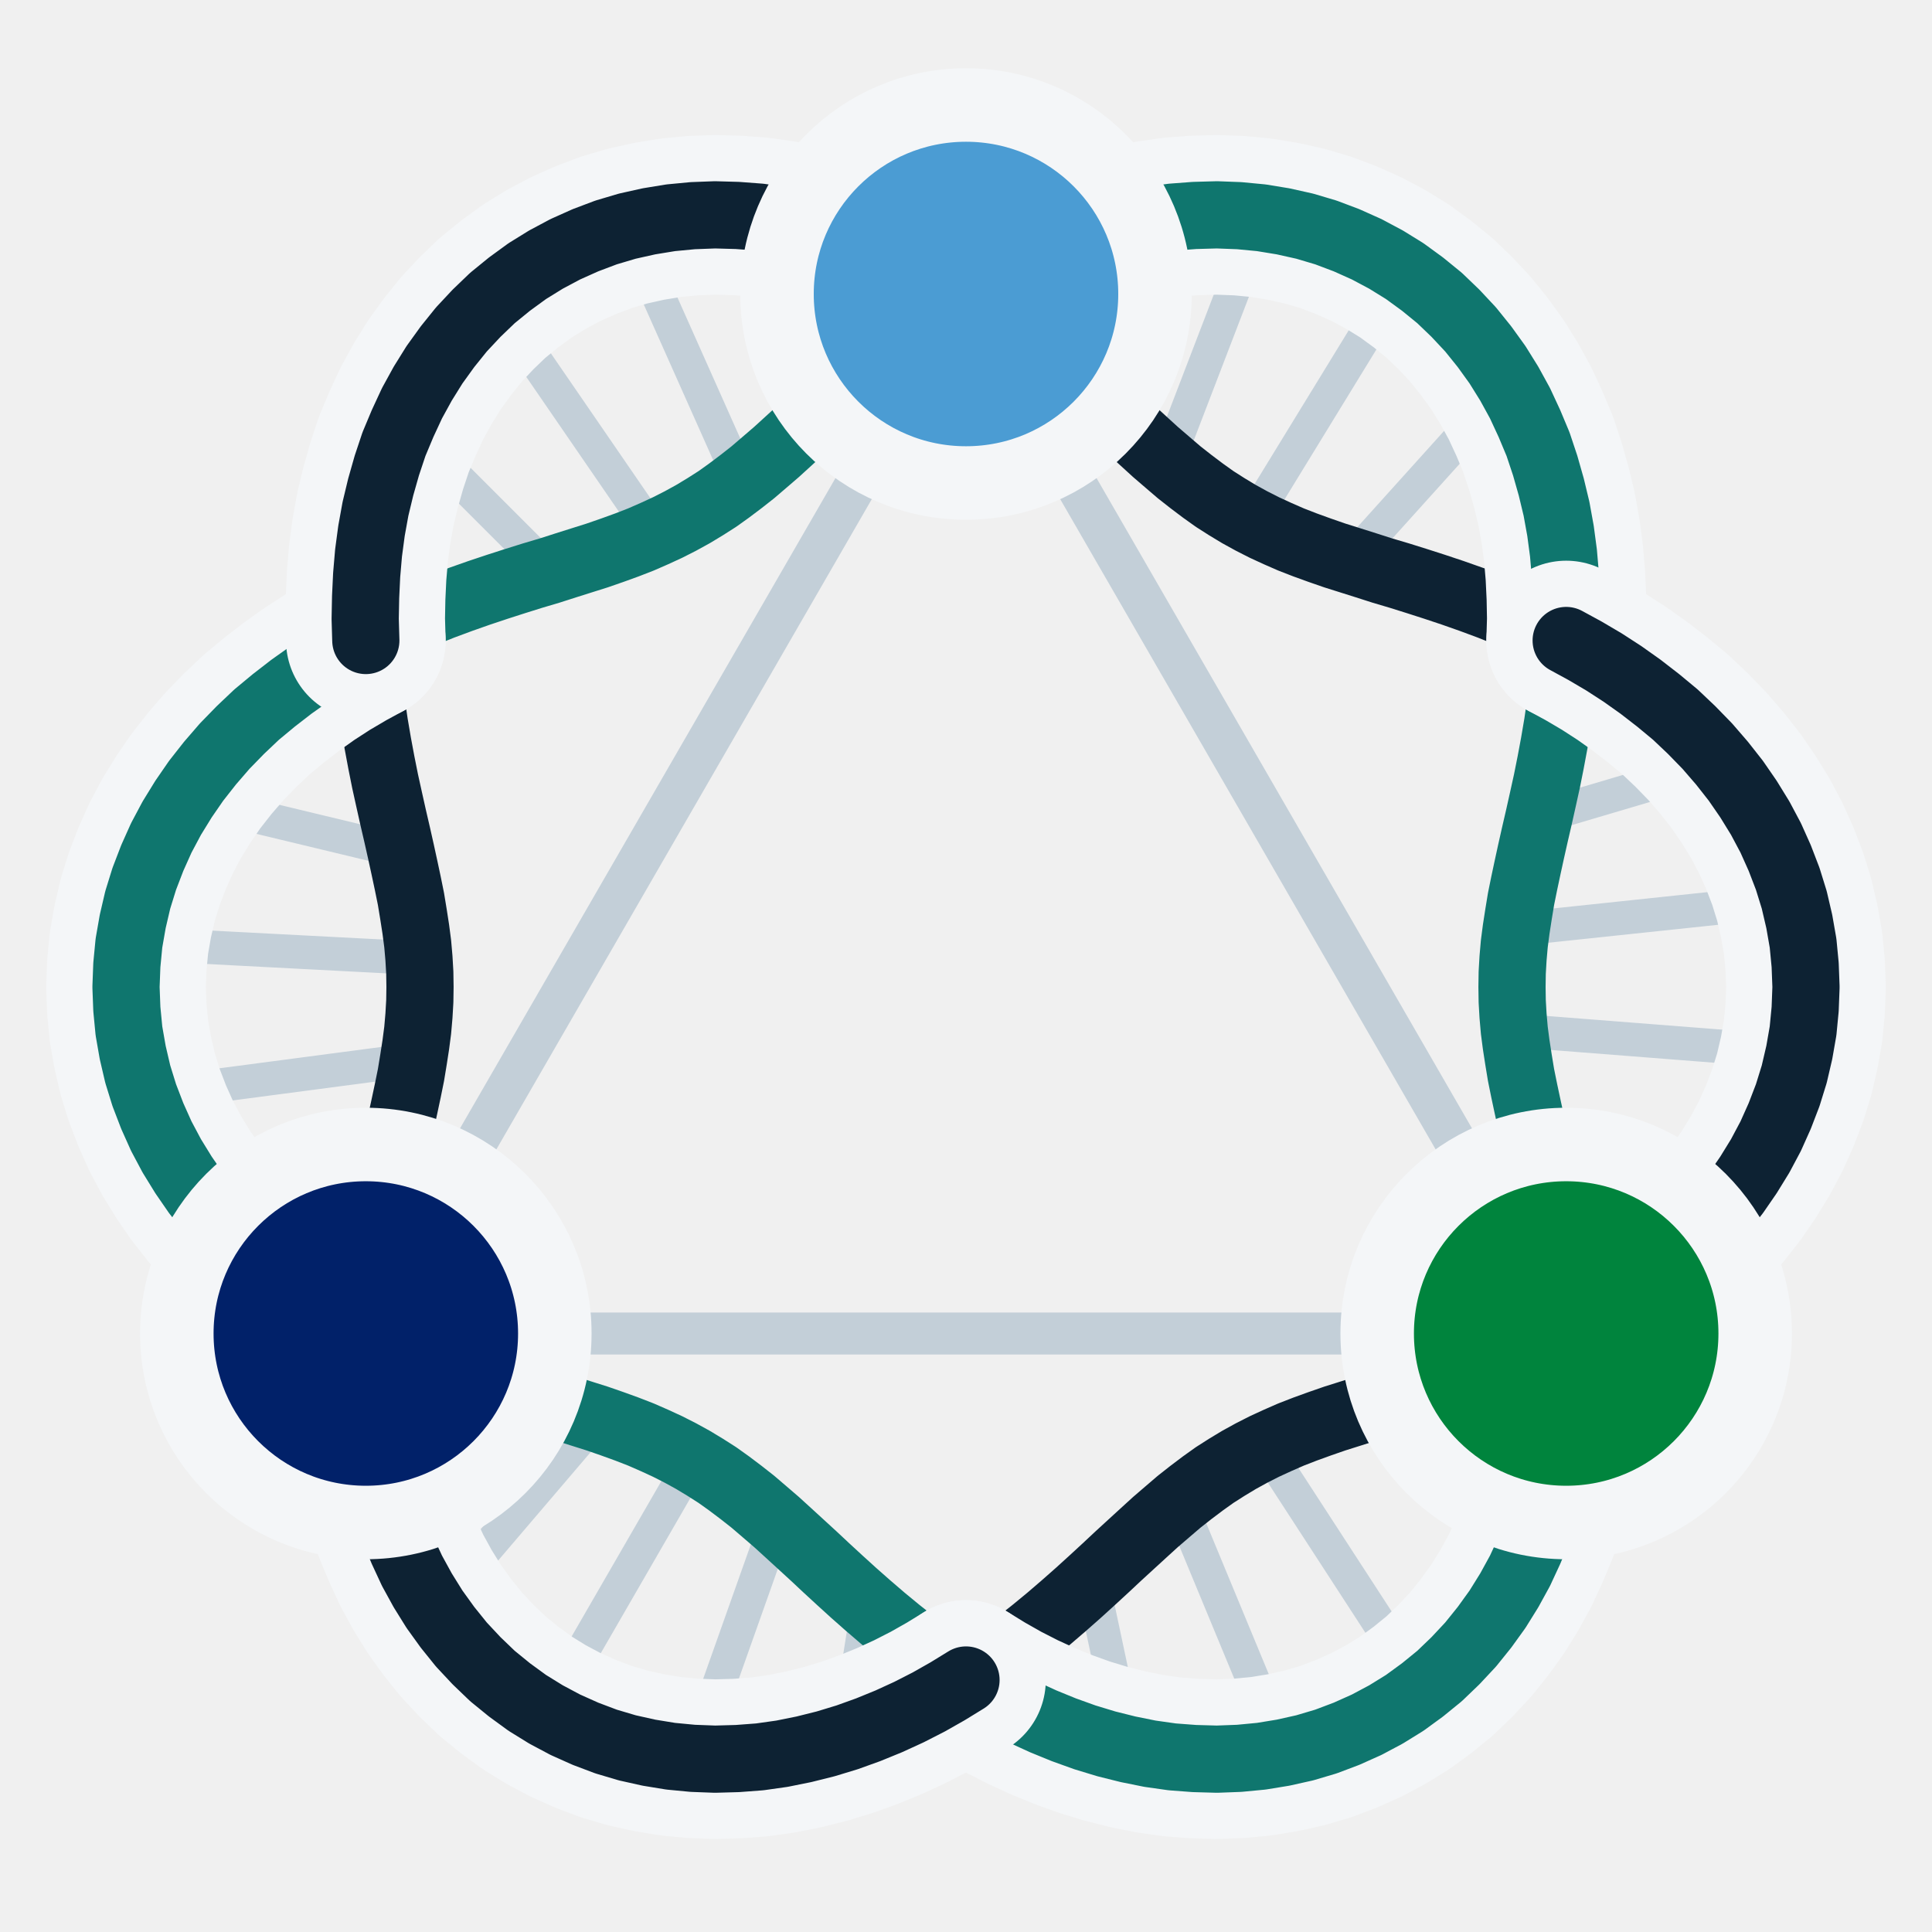
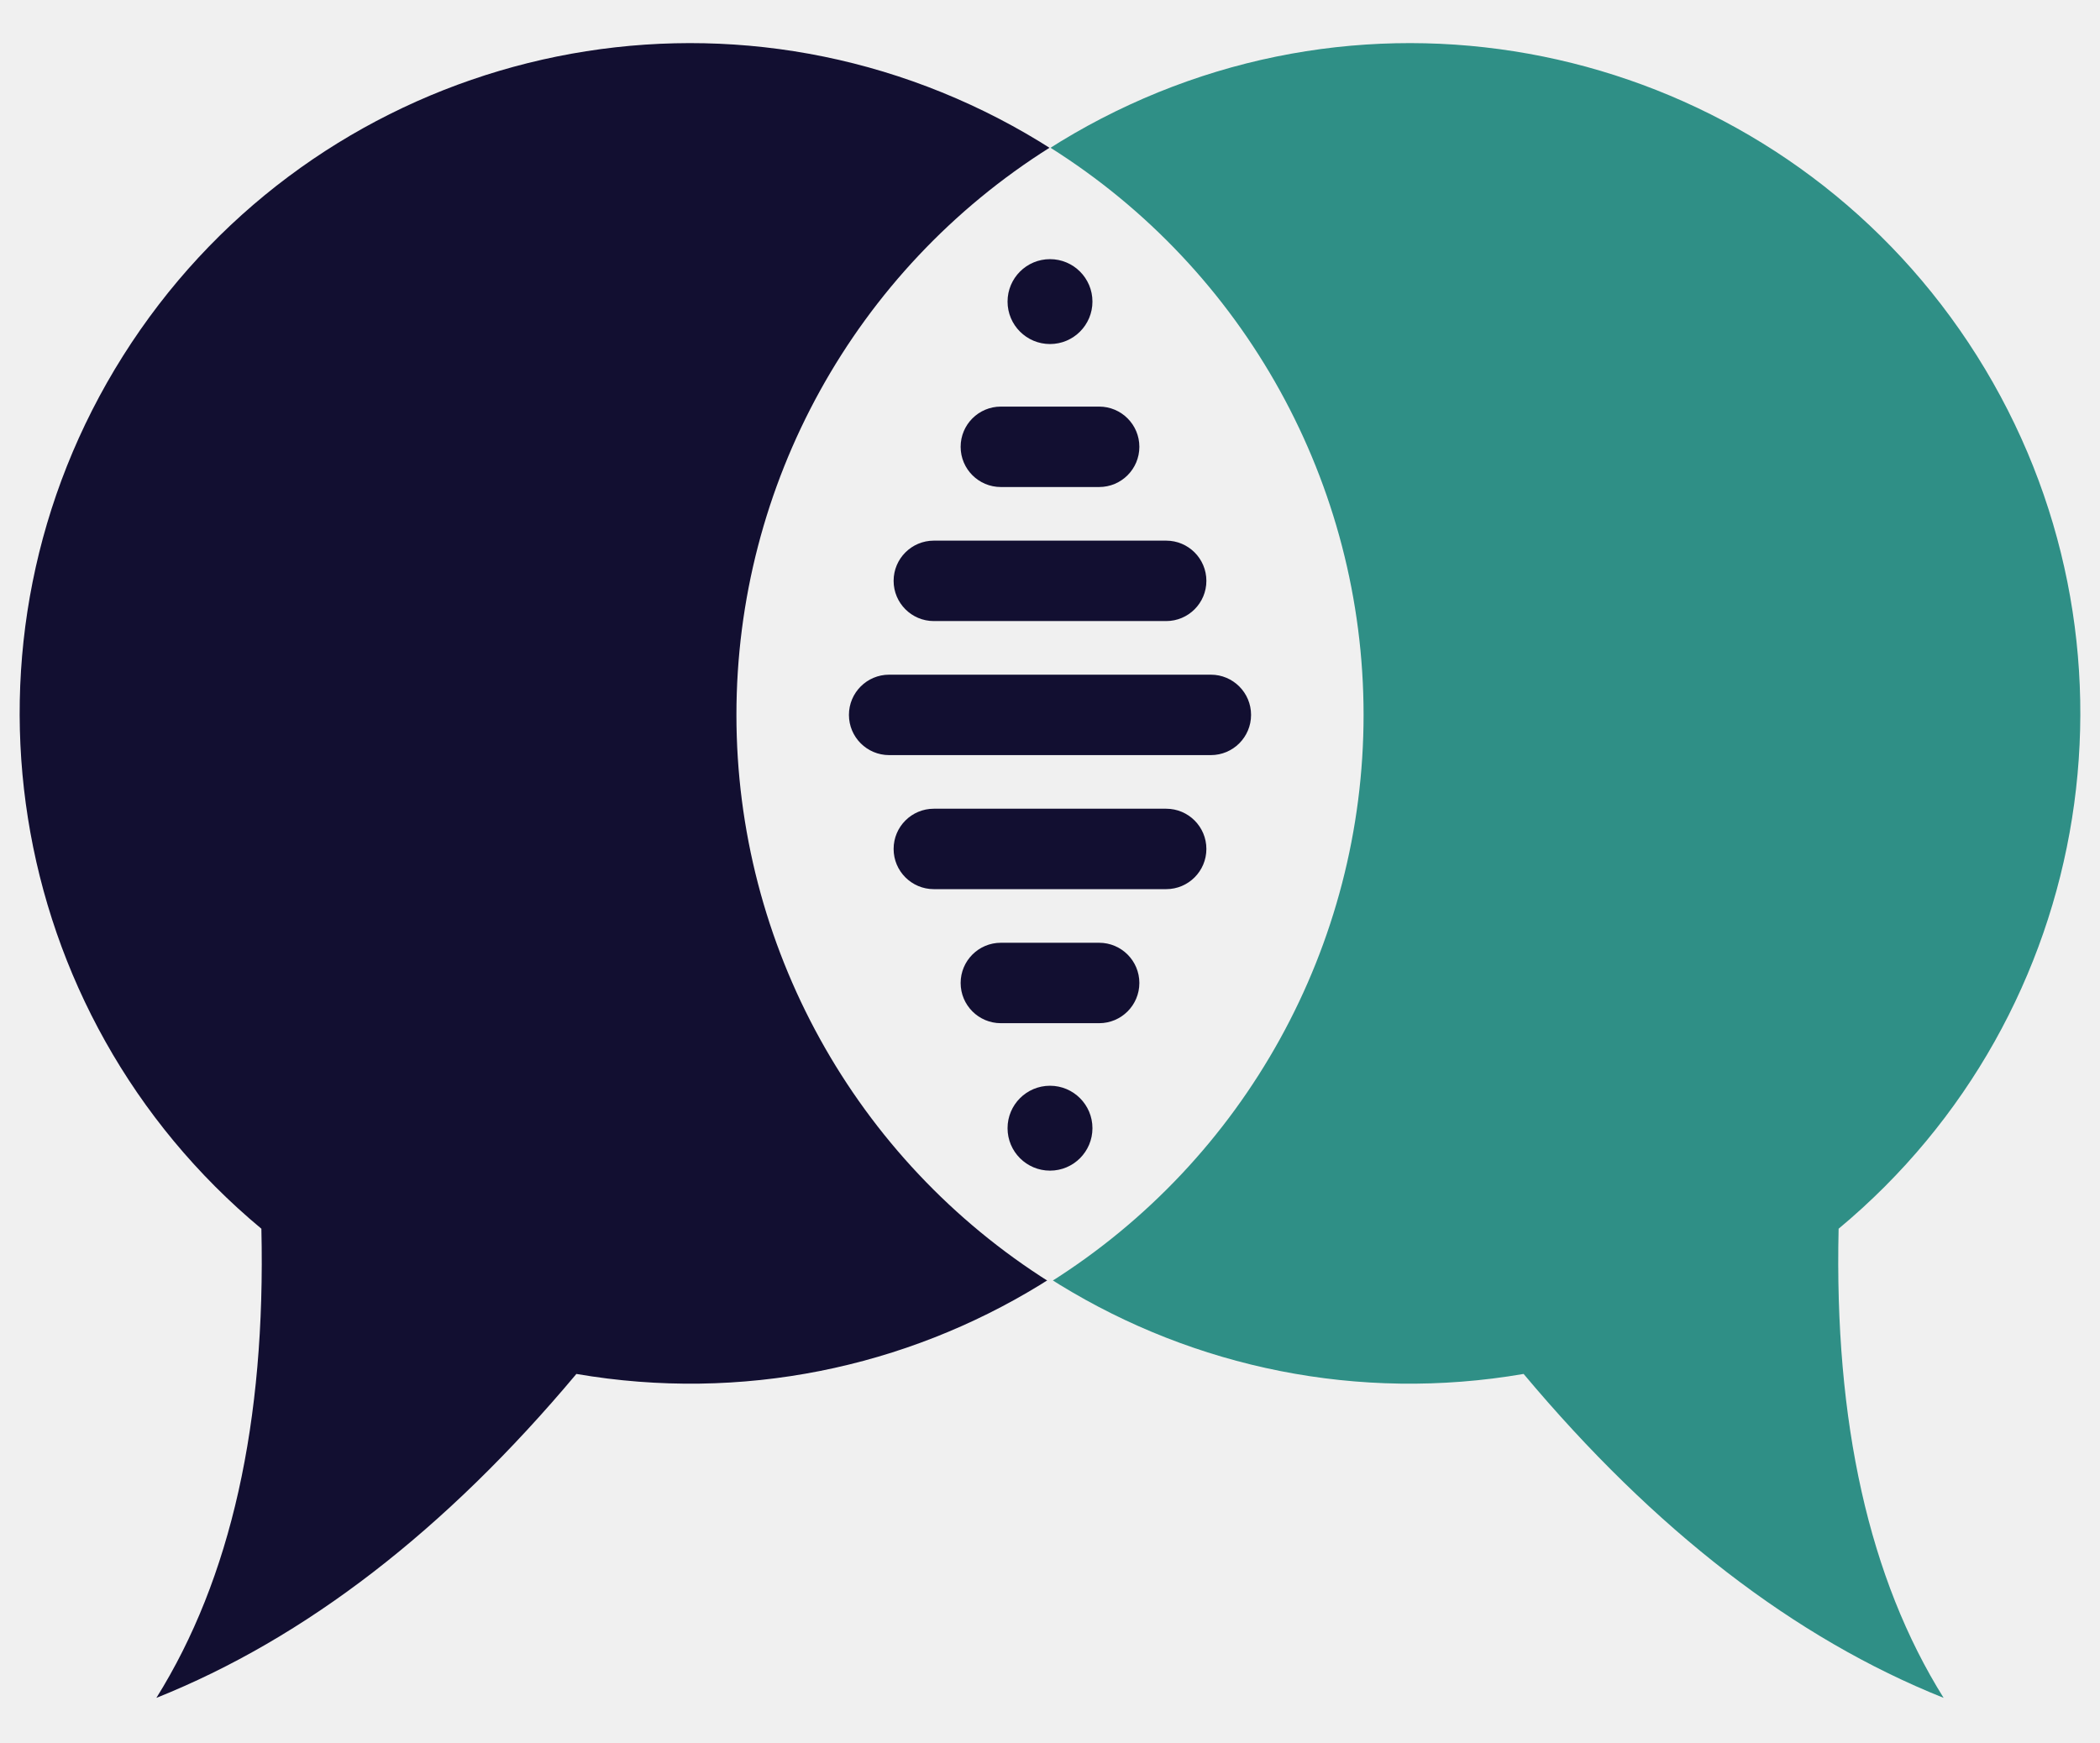
- <svg xmlns="http://www.w3.org/2000/svg" viewBox="4 5 92 92" role="img" aria-label="SEGMENT">
-   <polygon points="50.00,19.00 78.58,68.50 21.42,68.50" fill="none" stroke="#c3cfd8" stroke-width="2" stroke-linejoin="round" />
-   <line x1="56.68" y1="15.96" x2="55.35" y2="23.15" stroke="#c3cfd8" stroke-width="1.6" stroke-linecap="round" />
-   <line x1="64.06" y1="15.37" x2="59.59" y2="27.01" stroke="#c3cfd8" stroke-width="1.6" stroke-linecap="round" />
-   <line x1="70.89" y1="17.91" x2="63.60" y2="29.81" stroke="#c3cfd8" stroke-width="1.6" stroke-linecap="round" />
-   <line x1="75.87" y1="23.27" x2="68.29" y2="31.68" stroke="#c3cfd8" stroke-width="1.6" stroke-linecap="round" />
-   <line x1="78.31" y1="30.28" x2="74.06" y2="33.54" stroke="#c3cfd8" stroke-width="1.6" stroke-linecap="round" />
-   <line x1="77.28" y1="43.92" x2="86.00" y2="41.34" stroke="#c3cfd8" stroke-width="1.6" stroke-linecap="round" />
-   <line x1="76.20" y1="49.25" x2="89.44" y2="47.85" stroke="#c3cfd8" stroke-width="1.6" stroke-linecap="round" />
-   <line x1="76.11" y1="54.06" x2="89.68" y2="55.12" stroke="#c3cfd8" stroke-width="1.6" stroke-linecap="round" />
-   <line x1="77.09" y1="59.26" x2="86.66" y2="61.82" stroke="#c3cfd8" stroke-width="1.6" stroke-linecap="round" />
-   <line x1="76.38" y1="79.80" x2="69.05" y2="72.08" stroke="#c3cfd8" stroke-width="1.6" stroke-linecap="round" />
-   <line x1="71.74" y1="85.47" x2="64.21" y2="73.88" stroke="#c3cfd8" stroke-width="1.6" stroke-linecap="round" />
-   <line x1="65.10" y1="88.46" x2="60.15" y2="76.51" stroke="#c3cfd8" stroke-width="1.6" stroke-linecap="round" />
-   <line x1="57.72" y1="88.30" x2="56.01" y2="80.25" stroke="#c3cfd8" stroke-width="1.6" stroke-linecap="round" />
-   <line x1="45.33" y1="81.45" x2="44.34" y2="87.73" stroke="#c3cfd8" stroke-width="1.6" stroke-linecap="round" />
-   <line x1="40.98" y1="77.48" x2="36.99" y2="88.73" stroke="#c3cfd8" stroke-width="1.6" stroke-linecap="round" />
-   <line x1="37.00" y1="74.52" x2="30.00" y2="86.64" stroke="#c3cfd8" stroke-width="1.6" stroke-linecap="round" />
-   <line x1="32.44" y1="72.55" x2="24.69" y2="81.63" stroke="#c3cfd8" stroke-width="1.6" stroke-linecap="round" />
-   <line x1="26.82" y1="70.77" x2="21.88" y2="74.77" stroke="#c3cfd8" stroke-width="1.6" stroke-linecap="round" />
-   <line x1="14.70" y1="63.47" x2="22.53" y2="60.93" stroke="#c3cfd8" stroke-width="1.6" stroke-linecap="round" />
-   <line x1="10.87" y1="57.15" x2="23.69" y2="55.46" stroke="#c3cfd8" stroke-width="1.6" stroke-linecap="round" />
-   <line x1="10.14" y1="49.91" x2="23.95" y2="50.63" stroke="#c3cfd8" stroke-width="1.6" stroke-linecap="round" />
-   <line x1="12.74" y1="43.05" x2="23.09" y2="45.54" stroke="#c3cfd8" stroke-width="1.6" stroke-linecap="round" />
-   <line x1="30.17" y1="32.17" x2="23.17" y2="25.17" stroke="#c3cfd8" stroke-width="1.6" stroke-linecap="round" />
-   <line x1="35.16" y1="30.41" x2="27.45" y2="19.19" stroke="#c3cfd8" stroke-width="1.6" stroke-linecap="round" />
-   <line x1="39.29" y1="27.93" x2="33.87" y2="15.77" stroke="#c3cfd8" stroke-width="1.6" stroke-linecap="round" />
-   <line x1="43.36" y1="24.33" x2="41.24" y2="15.49" stroke="#c3cfd8" stroke-width="1.6" stroke-linecap="round" />
-   <polyline points="50.00,19.00 50.85,19.56 51.67,20.14 52.46,20.73 53.22,21.33 53.96,21.94 54.67,22.55 55.35,23.15 56.01,23.75 56.64,24.33 57.26,24.91 57.86,25.46 58.45,26.00 59.02,26.52 59.59,27.01 60.15,27.49 60.71,27.93 61.28,28.36 61.84,28.76 62.42,29.13 63.00,29.48 63.60,29.81 64.21,30.12 64.84,30.41 65.48,30.69 66.15,30.95 66.84,31.20 67.56,31.45 68.29,31.68 69.05,31.92 69.83,32.17 70.64,32.41 71.47,32.67 72.31,32.94 73.18,33.23 74.06,33.54 74.95,33.87 75.85,34.23 76.76,34.62 77.67,35.04 78.58,35.50" fill="none" stroke="#0d2233" stroke-width="3.2" stroke-linecap="round" stroke-linejoin="round" />
-   <polyline points="78.58,35.50 78.52,36.52 78.43,37.52 78.31,38.50 78.17,39.46 78.01,40.40 77.84,41.31 77.66,42.21 77.47,43.07 77.28,43.92 77.09,44.74 76.91,45.54 76.74,46.32 76.58,47.07 76.43,47.81 76.31,48.54 76.20,49.25 76.11,49.94 76.05,50.63 76.01,51.32 76.00,52.00 76.01,52.68 76.05,53.37 76.11,54.06 76.20,54.75 76.31,55.46 76.43,56.19 76.58,56.93 76.74,57.68 76.91,58.46 77.09,59.26 77.28,60.08 77.47,60.93 77.66,61.79 77.84,62.69 78.01,63.60 78.17,64.54 78.31,65.50 78.43,66.48 78.52,67.48 78.58,68.50" fill="none" stroke="#0f766e" stroke-width="3.2" stroke-linecap="round" stroke-linejoin="round" />
-   <polyline points="78.58,68.50 77.67,68.96 76.76,69.38 75.85,69.77 74.95,70.13 74.06,70.46 73.18,70.77 72.31,71.06 71.47,71.33 70.64,71.59 69.83,71.83 69.05,72.08 68.29,72.32 67.56,72.55 66.84,72.80 66.15,73.05 65.48,73.31 64.84,73.59 64.21,73.88 63.60,74.19 63.00,74.52 62.42,74.87 61.84,75.24 61.28,75.64 60.71,76.07 60.15,76.51 59.59,76.99 59.02,77.48 58.45,78.00 57.86,78.54 57.26,79.09 56.64,79.67 56.01,80.25 55.35,80.85 54.67,81.45 53.96,82.06 53.22,82.67 52.46,83.27 51.67,83.86 50.85,84.44 50.00,85.00" fill="none" stroke="#0d2233" stroke-width="3.2" stroke-linecap="round" stroke-linejoin="round" />
-   <polyline points="50.00,85.00 49.15,84.44 48.33,83.86 47.54,83.27 46.78,82.67 46.04,82.06 45.33,81.45 44.65,80.85 43.99,80.25 43.36,79.67 42.74,79.09 42.14,78.54 41.55,78.00 40.98,77.48 40.41,76.99 39.85,76.51 39.29,76.07 38.72,75.64 38.16,75.24 37.58,74.87 37.00,74.52 36.40,74.19 35.79,73.88 35.16,73.59 34.52,73.31 33.85,73.05 33.16,72.80 32.44,72.55 31.71,72.32 30.95,72.08 30.17,71.83 29.36,71.59 28.53,71.33 27.69,71.06 26.82,70.77 25.94,70.46 25.05,70.13 24.15,69.77 23.24,69.38 22.33,68.96 21.42,68.50" fill="none" stroke="#0f766e" stroke-width="3.2" stroke-linecap="round" stroke-linejoin="round" />
-   <polyline points="21.42,68.50 21.48,67.48 21.57,66.48 21.69,65.50 21.83,64.54 21.99,63.60 22.16,62.69 22.34,61.79 22.53,60.93 22.72,60.08 22.91,59.26 23.09,58.46 23.26,57.68 23.42,56.93 23.57,56.19 23.69,55.46 23.80,54.75 23.89,54.06 23.95,53.37 23.99,52.68 24.00,52.00 23.99,51.32 23.95,50.63 23.89,49.94 23.80,49.25 23.69,48.54 23.57,47.81 23.42,47.07 23.26,46.32 23.09,45.54 22.91,44.74 22.72,43.92 22.53,43.07 22.34,42.21 22.16,41.31 21.99,40.40 21.83,39.46 21.69,38.50 21.57,37.52 21.48,36.52 21.42,35.50" fill="none" stroke="#0d2233" stroke-width="3.2" stroke-linecap="round" stroke-linejoin="round" />
-   <polyline points="21.42,35.50 22.33,35.04 23.24,34.62 24.15,34.23 25.05,33.87 25.94,33.54 26.82,33.23 27.69,32.94 28.53,32.67 29.36,32.41 30.17,32.17 30.95,31.92 31.71,31.68 32.44,31.45 33.16,31.20 33.85,30.95 34.52,30.69 35.16,30.41 35.79,30.12 36.40,29.81 37.00,29.48 37.58,29.13 38.16,28.76 38.72,28.36 39.29,27.93 39.85,27.49 40.41,27.01 40.98,26.52 41.55,26.00 42.14,25.46 42.74,24.91 43.36,24.33 43.99,23.75 44.65,23.15 45.33,22.55 46.04,21.94 46.78,21.33 47.54,20.73 48.33,20.14 49.15,19.56 50.00,19.00" fill="none" stroke="#0f766e" stroke-width="3.2" stroke-linecap="round" stroke-linejoin="round" />
-   <polyline points="50.00,19.00 50.88,18.46 51.78,17.95 52.72,17.47 53.68,17.03 54.66,16.63 55.66,16.27 56.68,15.96 57.72,15.70 58.76,15.49 59.82,15.34 60.88,15.26 61.95,15.23 63.01,15.27 64.06,15.37 65.10,15.54 66.13,15.77 67.14,16.07 68.12,16.44 69.08,16.87 70.00,17.36 70.89,17.91 71.74,18.53 72.55,19.19 73.31,19.92 74.03,20.69 74.69,21.51 75.31,22.37 75.87,23.27 76.38,24.20 76.83,25.17 77.24,26.15 77.58,27.17 77.87,28.19 78.12,29.23 78.31,30.28 78.45,31.33 78.54,32.38 78.59,33.43 78.61,34.47 78.58,35.50" fill="none" stroke="#f4f6f8" stroke-width="7.6" stroke-linecap="round" stroke-linejoin="round" />
-   <polyline points="50.00,19.00 50.88,18.46 51.78,17.95 52.72,17.47 53.68,17.03 54.66,16.63 55.66,16.27 56.68,15.96 57.72,15.70 58.76,15.49 59.82,15.34 60.88,15.26 61.95,15.23 63.01,15.27 64.06,15.37 65.10,15.54 66.13,15.77 67.14,16.07 68.12,16.44 69.08,16.87 70.00,17.36 70.89,17.91 71.74,18.53 72.55,19.19 73.31,19.92 74.03,20.69 74.69,21.51 75.31,22.37 75.87,23.27 76.38,24.20 76.83,25.17 77.24,26.15 77.58,27.17 77.87,28.19 78.12,29.23 78.31,30.28 78.45,31.33 78.54,32.38 78.59,33.43 78.61,34.47 78.58,35.50" fill="none" stroke="#0f766e" stroke-width="3.2" stroke-linecap="round" stroke-linejoin="round" />
-   <polyline points="78.58,35.50 79.48,35.99 80.38,36.52 81.26,37.09 82.12,37.70 82.96,38.35 83.78,39.03 84.55,39.76 85.30,40.53 86.00,41.34 86.66,42.18 87.26,43.05 87.82,43.96 88.32,44.90 88.75,45.86 89.13,46.85 89.44,47.85 89.68,48.88 89.86,49.91 89.96,50.95 90.00,52.00 89.96,53.05 89.86,54.09 89.68,55.12 89.44,56.15 89.13,57.15 88.75,58.14 88.32,59.10 87.82,60.04 87.26,60.95 86.66,61.82 86.00,62.66 85.30,63.47 84.55,64.24 83.78,64.97 82.96,65.65 82.12,66.30 81.26,66.91 80.38,67.48 79.48,68.01 78.58,68.50" fill="none" stroke="#f4f6f8" stroke-width="7.6" stroke-linecap="round" stroke-linejoin="round" />
-   <polyline points="78.58,35.50 79.48,35.99 80.38,36.52 81.26,37.09 82.12,37.70 82.96,38.35 83.78,39.03 84.55,39.76 85.30,40.53 86.00,41.34 86.66,42.18 87.26,43.05 87.82,43.96 88.32,44.90 88.75,45.86 89.13,46.85 89.44,47.85 89.68,48.88 89.86,49.91 89.96,50.95 90.00,52.00 89.96,53.05 89.86,54.09 89.68,55.12 89.44,56.15 89.13,57.15 88.75,58.14 88.32,59.10 87.82,60.04 87.26,60.95 86.66,61.82 86.00,62.66 85.30,63.47 84.55,64.24 83.78,64.97 82.96,65.65 82.12,66.30 81.26,66.91 80.38,67.48 79.48,68.01 78.58,68.50" fill="none" stroke="#0d2233" stroke-width="3.2" stroke-linecap="round" stroke-linejoin="round" />
-   <polyline points="78.58,68.50 78.61,69.53 78.59,70.57 78.54,71.62 78.45,72.67 78.31,73.72 78.12,74.77 77.87,75.81 77.58,76.83 77.24,77.85 76.83,78.83 76.38,79.80 75.87,80.73 75.31,81.63 74.69,82.49 74.03,83.31 73.31,84.08 72.55,84.81 71.74,85.47 70.89,86.09 70.00,86.64 69.08,87.13 68.12,87.56 67.14,87.93 66.13,88.23 65.10,88.46 64.06,88.63 63.01,88.73 61.95,88.77 60.88,88.74 59.82,88.66 58.76,88.51 57.72,88.30 56.68,88.04 55.66,87.73 54.66,87.37 53.68,86.97 52.72,86.53 51.78,86.05 50.88,85.54 50.00,85.00" fill="none" stroke="#f4f6f8" stroke-width="7.6" stroke-linecap="round" stroke-linejoin="round" />
-   <polyline points="78.58,68.50 78.61,69.53 78.59,70.57 78.54,71.62 78.45,72.67 78.31,73.72 78.12,74.77 77.87,75.81 77.58,76.83 77.24,77.85 76.83,78.83 76.38,79.80 75.87,80.73 75.31,81.63 74.69,82.49 74.03,83.31 73.31,84.08 72.55,84.81 71.74,85.47 70.89,86.09 70.00,86.64 69.08,87.13 68.12,87.56 67.14,87.93 66.13,88.23 65.10,88.46 64.06,88.63 63.01,88.73 61.95,88.77 60.88,88.74 59.82,88.66 58.76,88.51 57.72,88.30 56.68,88.04 55.66,87.73 54.66,87.37 53.68,86.97 52.72,86.53 51.78,86.05 50.88,85.54 50.00,85.00" fill="none" stroke="#0f766e" stroke-width="3.2" stroke-linecap="round" stroke-linejoin="round" />
-   <polyline points="50.00,85.00 49.12,85.54 48.22,86.05 47.28,86.53 46.32,86.97 45.34,87.37 44.34,87.73 43.32,88.04 42.28,88.30 41.24,88.51 40.18,88.66 39.12,88.74 38.05,88.77 36.99,88.73 35.94,88.63 34.90,88.46 33.87,88.23 32.86,87.93 31.88,87.56 30.92,87.13 30.00,86.64 29.11,86.09 28.26,85.47 27.45,84.81 26.69,84.08 25.97,83.31 25.31,82.49 24.69,81.63 24.13,80.73 23.62,79.80 23.17,78.83 22.76,77.85 22.42,76.83 22.13,75.81 21.88,74.77 21.69,73.72 21.55,72.67 21.46,71.62 21.41,70.57 21.39,69.53 21.42,68.50" fill="none" stroke="#f4f6f8" stroke-width="7.6" stroke-linecap="round" stroke-linejoin="round" />
-   <polyline points="50.00,85.00 49.12,85.54 48.22,86.05 47.28,86.53 46.32,86.97 45.34,87.37 44.34,87.73 43.32,88.04 42.28,88.30 41.24,88.51 40.18,88.66 39.12,88.74 38.05,88.77 36.99,88.73 35.94,88.63 34.90,88.46 33.87,88.23 32.86,87.93 31.88,87.56 30.92,87.13 30.00,86.64 29.11,86.09 28.26,85.47 27.45,84.81 26.69,84.08 25.97,83.31 25.31,82.49 24.69,81.63 24.13,80.73 23.62,79.80 23.17,78.83 22.76,77.85 22.42,76.83 22.13,75.81 21.88,74.77 21.69,73.72 21.55,72.67 21.46,71.62 21.41,70.57 21.39,69.53 21.42,68.50" fill="none" stroke="#0d2233" stroke-width="3.2" stroke-linecap="round" stroke-linejoin="round" />
-   <polyline points="21.42,68.50 20.52,68.01 19.62,67.48 18.74,66.91 17.88,66.30 17.04,65.65 16.22,64.97 15.45,64.24 14.70,63.47 14.00,62.66 13.34,61.82 12.74,60.95 12.18,60.04 11.68,59.10 11.25,58.14 10.87,57.15 10.56,56.15 10.32,55.12 10.14,54.09 10.04,53.05 10.00,52.00 10.04,50.95 10.14,49.91 10.32,48.88 10.56,47.85 10.87,46.85 11.25,45.86 11.68,44.90 12.18,43.96 12.74,43.05 13.34,42.18 14.00,41.34 14.70,40.53 15.45,39.76 16.22,39.03 17.04,38.35 17.88,37.70 18.74,37.09 19.62,36.52 20.52,35.99 21.42,35.50" fill="none" stroke="#f4f6f8" stroke-width="7.6" stroke-linecap="round" stroke-linejoin="round" />
-   <polyline points="21.42,68.50 20.52,68.01 19.62,67.48 18.74,66.91 17.88,66.30 17.04,65.65 16.22,64.97 15.45,64.24 14.70,63.47 14.00,62.66 13.34,61.82 12.74,60.95 12.18,60.04 11.68,59.10 11.25,58.14 10.87,57.15 10.56,56.15 10.32,55.12 10.14,54.09 10.04,53.05 10.00,52.00 10.04,50.95 10.14,49.91 10.32,48.88 10.56,47.85 10.87,46.85 11.25,45.86 11.68,44.90 12.18,43.96 12.74,43.05 13.34,42.18 14.00,41.34 14.70,40.53 15.45,39.76 16.22,39.03 17.04,38.35 17.88,37.70 18.74,37.09 19.62,36.52 20.52,35.99 21.42,35.50" fill="none" stroke="#0f766e" stroke-width="3.2" stroke-linecap="round" stroke-linejoin="round" />
-   <polyline points="21.42,35.50 21.39,34.47 21.41,33.43 21.46,32.38 21.55,31.33 21.69,30.28 21.88,29.23 22.13,28.19 22.42,27.17 22.76,26.15 23.17,25.17 23.62,24.20 24.13,23.27 24.69,22.37 25.31,21.51 25.97,20.69 26.69,19.92 27.45,19.19 28.26,18.53 29.11,17.91 30.00,17.36 30.92,16.87 31.88,16.44 32.86,16.07 33.87,15.77 34.90,15.54 35.94,15.37 36.99,15.27 38.05,15.23 39.12,15.26 40.18,15.34 41.24,15.49 42.28,15.70 43.32,15.96 44.34,16.27 45.34,16.63 46.32,17.03 47.28,17.47 48.22,17.95 49.12,18.46 50.00,19.00" fill="none" stroke="#f4f6f8" stroke-width="7.6" stroke-linecap="round" stroke-linejoin="round" />
-   <polyline points="21.42,35.50 21.39,34.47 21.41,33.43 21.46,32.38 21.55,31.33 21.69,30.28 21.88,29.23 22.13,28.19 22.42,27.17 22.76,26.15 23.17,25.17 23.62,24.20 24.13,23.27 24.69,22.37 25.31,21.51 25.97,20.69 26.69,19.92 27.45,19.19 28.26,18.53 29.11,17.91 30.00,17.36 30.92,16.87 31.88,16.44 32.86,16.07 33.87,15.77 34.90,15.54 35.94,15.37 36.99,15.27 38.05,15.23 39.12,15.26 40.18,15.34 41.24,15.49 42.28,15.70 43.32,15.96 44.34,16.27 45.34,16.63 46.32,17.03 47.28,17.47 48.22,17.95 49.12,18.46 50.00,19.00" fill="none" stroke="#0d2233" stroke-width="3.2" stroke-linecap="round" stroke-linejoin="round" />
-   <circle cx="50.00" cy="19.00" r="9" fill="#4b9cd3" stroke="#f4f6f8" stroke-width="3.5" />
-   <circle cx="78.58" cy="68.50" r="9" fill="#00843d" stroke="#f4f6f8" stroke-width="3.5" />
-   <circle cx="21.42" cy="68.50" r="9" fill="#012169" stroke="#f4f6f8" stroke-width="3.5" />
+ <svg xmlns="http://www.w3.org/2000/svg" viewBox="3 12 94 78" role="img" aria-label="SEGMENT">
+   <defs>
+     <mask id="lens-cut" maskUnits="userSpaceOnUse" x="0" y="0" width="100" height="100">
+       <rect width="100" height="100" fill="#fff" />
+       <path d="M50 18.6 A30 30 0 0 1 50 69.4 A30 30 0 0 1 50 18.6 Z" fill="#000" />
+     </mask>
+   </defs>
+   <g mask="url(#lens-cut)">
+     <path d="M28.8 73.5 A30 30 0 1 0 14.7 67 Q15 80 10 88 Q20 84 28.8 73.5 Z" fill="#120f31" />
+     <path d="M71.2 73.5 A30 30 0 1 1 85.3 67 Q85 80 90 88 Q80 84 71.2 73.5 Z" fill="#2f8f86" />
+   </g>
+   <g fill="#120f31">
+     <circle cx="50" cy="25.5" r="1.9" />
+     <rect x="46" y="30.2" width="8" height="3.6" rx="1.8" />
+     <rect x="43" y="36.2" width="14" height="3.6" rx="1.8" />
+     <rect x="41" y="42.2" width="18" height="3.6" rx="1.8" />
+     <rect x="43" y="48.2" width="14" height="3.6" rx="1.8" />
+     <rect x="46" y="54.2" width="8" height="3.6" rx="1.8" />
+     <circle cx="50" cy="62.5" r="1.9" />
+   </g>
</svg>
